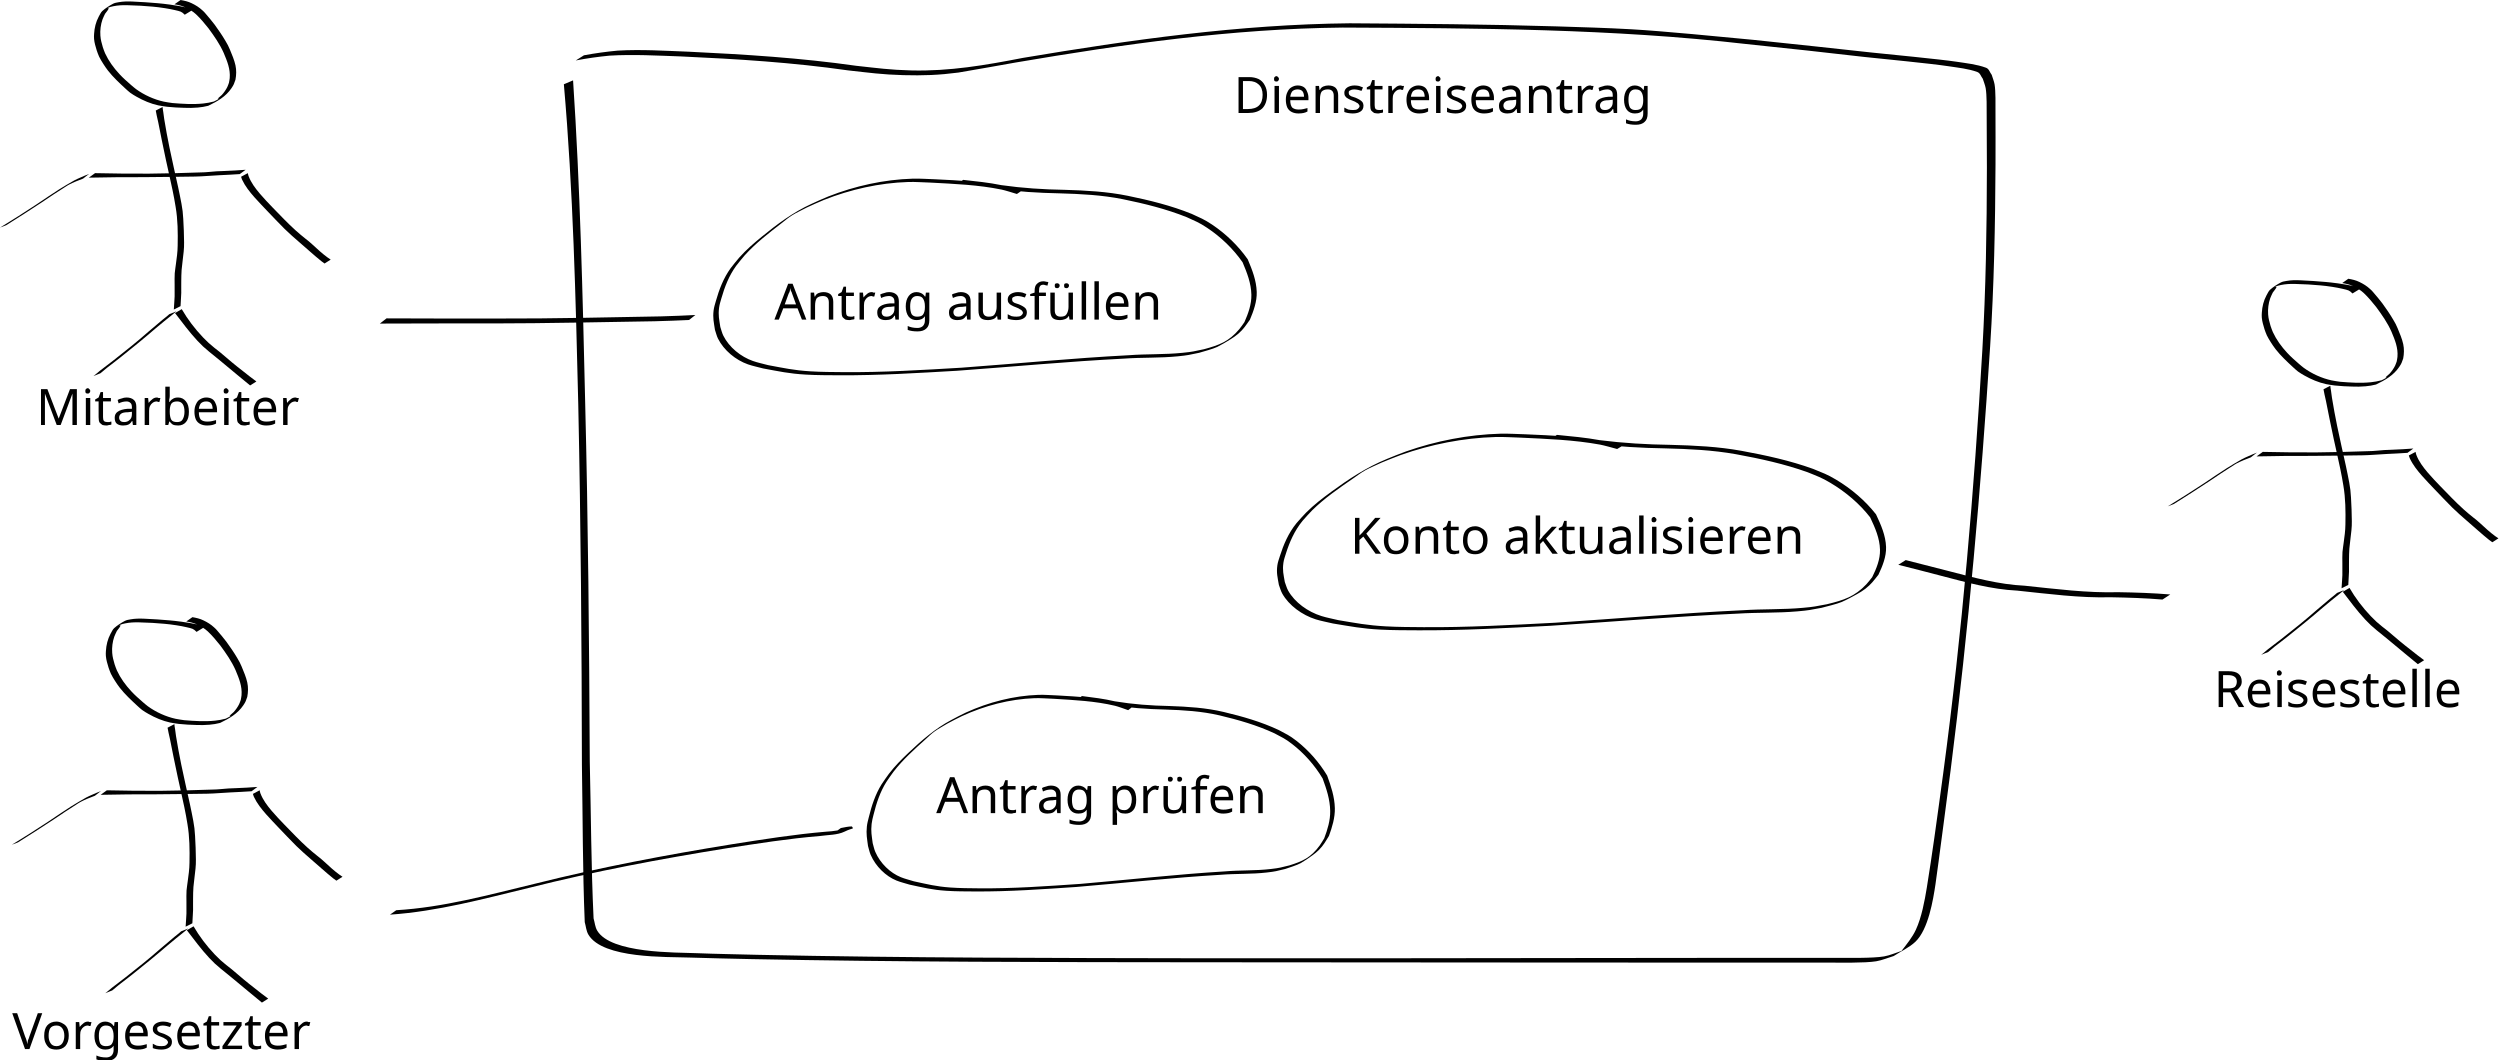
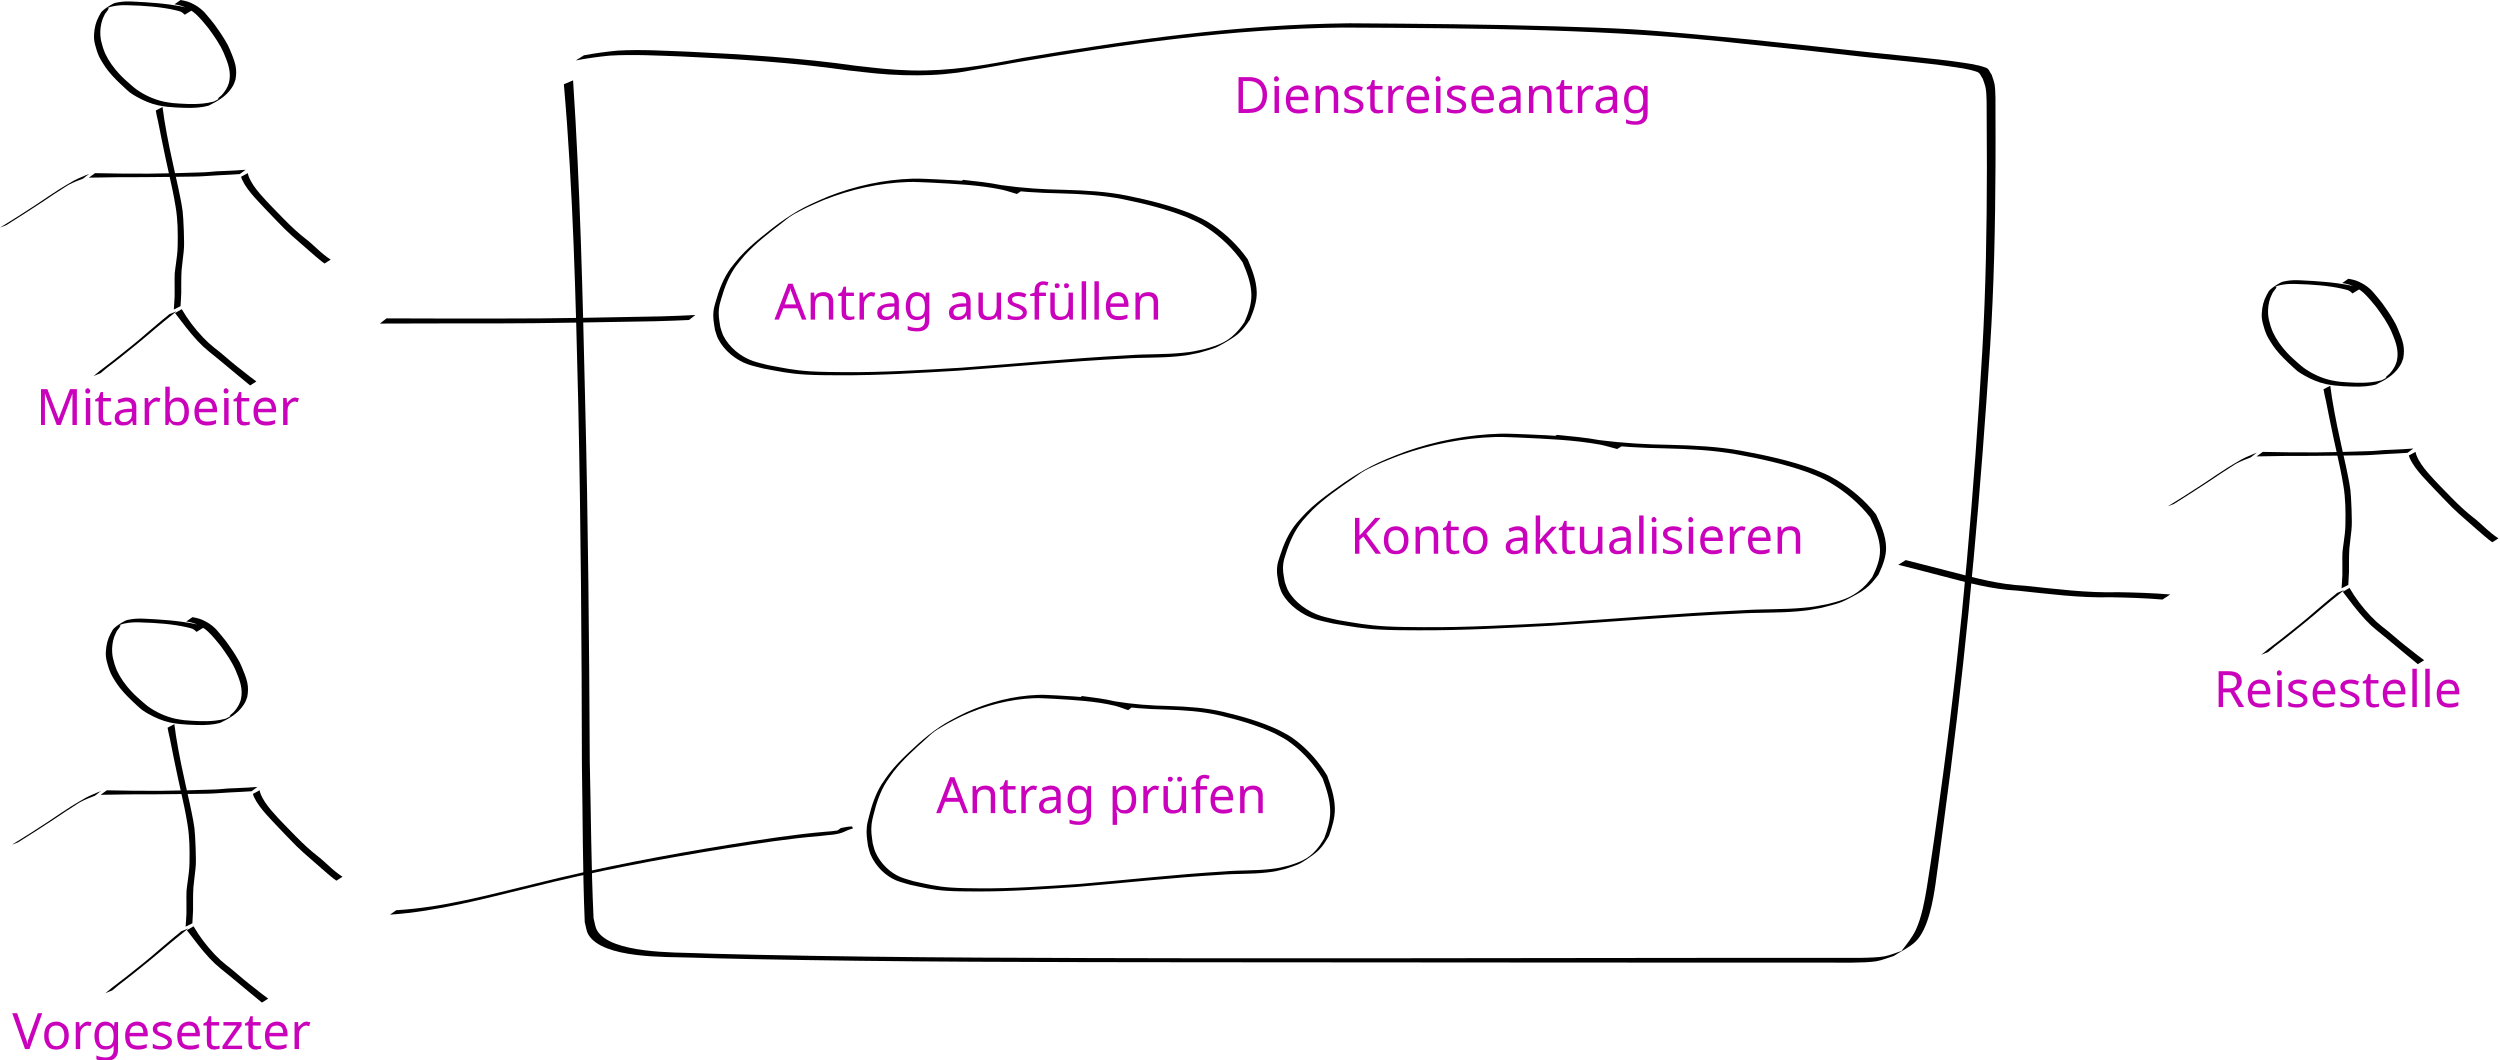
<svg xmlns="http://www.w3.org/2000/svg" xmlns:xlink="http://www.w3.org/1999/xlink" width="79.492mm" height="33.688mm" viewBox="0 0 79.492 33.688" version="1.1" id="svg75">
  <defs id="defs69" />
  <g id="layer1" transform="translate(699.7059,587.9829)">
    <text xml:space="preserve" style="font-style:normal;font-weight:normal;font-size:1.587px;line-height:1.25;font-family:sans-serif;fill:#000000;fill-opacity:1;stroke:none;stroke-width:0.017" x="-698.56" y="-574.469" id="text369">
-       <tspan id="tspan367" x="-698.56" y="-574.469" style="font-size:1.587px;stroke-width:0.017">Mitarbeiter</tspan>
+       <tspan id="tspan367" x="-698.56" y="-574.469" style="font-size:1.587px;fill:#ca02bb;fill-opacity:1;stroke-width:0.017">Mitarbeiter</tspan>
    </text>
    <text xml:space="preserve" style="font-style:normal;font-weight:normal;font-size:1.587px;line-height:1.25;font-family:sans-serif;fill:#000000;fill-opacity:1;stroke:none;stroke-width:0.017" x="-699.316" y="-554.625" id="text373">
-       <tspan id="tspan371" x="-699.316" y="-554.625" style="font-size:1.587px;stroke-width:0.017">Vorgesetzter</tspan>
+       <tspan id="tspan371" x="-699.316" y="-554.625" style="font-size:1.587px;fill:#ca02bb;fill-opacity:1;stroke-width:0.017">Vorgesetzter</tspan>
    </text>
    <text xml:space="preserve" style="font-style:normal;font-weight:normal;font-size:1.587px;line-height:1.25;font-family:sans-serif;fill:#000000;fill-opacity:1;stroke:none;stroke-width:0.017" x="-660.479" y="-584.391" id="text377">
-       <tspan x="-660.479" y="-584.391" style="font-size:1.587px;stroke-width:0.017" id="tspan442">Dienstreiseantrag</tspan>
+       <tspan x="-660.479" y="-584.391" style="font-size:1.587px;fill:#ca02bb;fill-opacity:1;stroke-width:0.017" id="tspan442">Dienstreiseantrag</tspan>
    </text>
    <text xml:space="preserve" style="font-style:normal;font-weight:normal;font-size:1.587px;line-height:1.25;font-family:sans-serif;fill:#000000;fill-opacity:1;stroke:none;stroke-width:0.017" x="-675.081" y="-577.821" id="text381">
-       <tspan id="tspan379" x="-675.081" y="-577.821" style="font-size:1.587px;stroke-width:0.017">Antrag ausfüllen</tspan>
+       <tspan id="tspan379" x="-675.081" y="-577.821" style="font-size:1.587px;fill:#ca02bb;fill-opacity:1;stroke-width:0.017">Antrag ausfüllen</tspan>
    </text>
    <text xml:space="preserve" style="font-style:normal;font-weight:normal;font-size:1.587px;line-height:1.25;font-family:sans-serif;fill:#000000;fill-opacity:1;stroke:none;stroke-width:0.017" x="-669.937" y="-562.129" id="text385">
-       <tspan id="tspan383" x="-669.937" y="-562.129" style="font-size:1.587px;stroke-width:0.017">Antrag prüfen</tspan>
+       <tspan id="tspan383" x="-669.937" y="-562.129" style="font-size:1.587px;fill:#ca02bb;fill-opacity:1;stroke-width:0.017">Antrag prüfen</tspan>
    </text>
    <path id="path420" d="m -663.696,-565.512 c -0.089,-0.031 -0.343,-0.12 -0.42,-0.138 -0.644,-0.151 -1.309,-0.181 -1.963,-0.22 -0.203,-0.006 -0.407,-0.026 -0.61,-0.019 -0.787,0.028 -1.579,0.231 -2.31,0.565 -0.158,0.072 -0.31,0.158 -0.465,0.238 -0.496,0.264 -0.938,0.642 -1.358,1.042 -0.237,0.226 -0.415,0.403 -0.62,0.666 -0.083,0.107 -0.156,0.224 -0.234,0.336 -0.196,0.315 -0.314,0.675 -0.405,1.046 -0.024,0.097 -0.051,0.193 -0.061,0.292 -0.026,0.247 0.005,0.38 0.036,0.621 0.028,0.093 0.046,0.192 0.084,0.28 0.161,0.372 0.483,0.681 0.82,0.818 0.136,0.055 0.279,0.087 0.419,0.131 0.439,0.093 0.703,0.164 1.163,0.195 0.309,0.021 0.618,0.02 0.927,0.022 1.076,0.006 2.147,-0.072 3.221,-0.144 1.525,-0.128 3.047,-0.296 4.574,-0.386 0.49,-0.041 0.982,-0.016 1.471,-0.073 0.293,-0.034 0.296,-0.043 0.586,-0.112 0.111,-0.038 0.384,-0.124 0.494,-0.186 0.128,-0.073 0.25,-0.16 0.371,-0.247 0.072,-0.052 0.143,-0.108 0.207,-0.172 0.151,-0.154 0.205,-0.261 0.32,-0.447 0.1,-0.274 0.194,-0.577 0.187,-0.881 -0.009,-0.368 -0.124,-0.705 -0.245,-1.038 -0.262,-0.434 -0.599,-0.811 -0.978,-1.106 -0.22,-0.171 -0.321,-0.213 -0.558,-0.34 -0.563,-0.265 -1.157,-0.433 -1.751,-0.575 -0.57,-0.135 -1.15,-0.17 -1.73,-0.19 -0.58,-0.011 -1.159,-0.054 -1.733,-0.149 -0.346,-0.082 -0.697,-0.123 -1.048,-0.168 0,0 -0.129,0.106 -0.129,0.106 v 0 c 0.348,0.048 0.697,0.092 1.042,0.173 0.575,0.096 1.154,0.137 1.735,0.15 0.579,0.019 1.16,0.053 1.729,0.186 0.593,0.141 1.186,0.31 1.749,0.572 0.237,0.126 0.335,0.166 0.556,0.337 0.378,0.292 0.714,0.665 0.973,1.098 0.122,0.334 0.233,0.66 0.24,1.03 0.006,0.302 -0.087,0.602 -0.19,0.872 -0.048,0.076 -0.091,0.155 -0.143,0.227 -0.286,0.392 -0.549,0.504 -0.965,0.634 -0.287,0.069 -0.294,0.08 -0.585,0.114 -0.49,0.059 -0.985,0.034 -1.476,0.077 -1.531,0.093 -3.057,0.267 -4.586,0.397 -1.072,0.073 -2.142,0.151 -3.216,0.141 -0.307,-0.003 -0.614,-0.004 -0.92,-0.026 -0.458,-0.033 -0.72,-0.103 -1.157,-0.197 -0.138,-0.044 -0.279,-0.076 -0.414,-0.131 -0.333,-0.135 -0.653,-0.435 -0.812,-0.805 -0.038,-0.087 -0.055,-0.184 -0.083,-0.277 -0.031,-0.245 -0.061,-0.364 -0.034,-0.614 0.011,-0.099 0.037,-0.195 0.061,-0.291 0.09,-0.369 0.21,-0.726 0.406,-1.039 0.078,-0.111 0.151,-0.227 0.234,-0.334 0.3,-0.385 0.656,-0.704 1.008,-1.02 0.095,-0.086 0.187,-0.178 0.289,-0.252 0.13,-0.094 0.271,-0.166 0.407,-0.25 0.155,-0.08 0.307,-0.167 0.465,-0.239 0.73,-0.336 1.522,-0.542 2.308,-0.571 0.203,-0.007 0.407,0.013 0.61,0.019 0.65,0.041 1.313,0.07 1.953,0.223 0.085,0.02 0.321,0.105 0.416,0.139 0,0 0.141,-0.11 0.141,-0.11 z" style="stroke-width:0.015" />
    <path id="path420-7" d="m -667.212,-581.925 c -0.104,-0.031 -0.398,-0.12 -0.487,-0.138 -0.747,-0.151 -1.52,-0.181 -2.279,-0.22 -0.236,-0.006 -0.472,-0.026 -0.708,-0.019 -0.913,0.028 -1.832,0.231 -2.681,0.565 -0.183,0.072 -0.36,0.158 -0.54,0.238 -0.576,0.264 -1.088,0.642 -1.576,1.042 -0.275,0.226 -0.482,0.403 -0.719,0.666 -0.096,0.107 -0.181,0.224 -0.272,0.336 -0.227,0.315 -0.365,0.675 -0.47,1.046 -0.027,0.097 -0.059,0.193 -0.071,0.292 -0.03,0.247 0.006,0.38 0.042,0.621 0.033,0.093 0.053,0.192 0.097,0.28 0.187,0.372 0.561,0.681 0.952,0.818 0.158,0.055 0.324,0.087 0.486,0.131 0.509,0.093 0.816,0.164 1.35,0.195 0.358,0.021 0.718,0.02 1.076,0.022 1.249,0.006 2.492,-0.072 3.738,-0.144 1.77,-0.128 3.536,-0.296 5.309,-0.386 0.569,-0.041 1.14,-0.016 1.708,-0.073 0.341,-0.034 0.344,-0.044 0.68,-0.112 0.128,-0.038 0.446,-0.124 0.573,-0.186 0.148,-0.073 0.29,-0.16 0.43,-0.247 0.083,-0.052 0.166,-0.108 0.24,-0.172 0.176,-0.154 0.237,-0.261 0.371,-0.447 0.116,-0.274 0.226,-0.577 0.217,-0.881 -0.011,-0.368 -0.144,-0.705 -0.285,-1.038 -0.304,-0.434 -0.695,-0.811 -1.135,-1.106 -0.256,-0.171 -0.373,-0.213 -0.647,-0.34 -0.654,-0.265 -1.343,-0.433 -2.032,-0.575 -0.662,-0.135 -1.335,-0.17 -2.008,-0.19 -0.673,-0.011 -1.345,-0.054 -2.012,-0.149 -0.402,-0.082 -0.809,-0.123 -1.216,-0.168 0,0 -0.15,0.106 -0.15,0.106 v 0 c 0.405,0.048 0.809,0.092 1.209,0.173 0.667,0.096 1.34,0.137 2.014,0.15 0.672,0.019 1.346,0.053 2.007,0.186 0.688,0.141 1.376,0.31 2.03,0.572 0.275,0.126 0.389,0.166 0.646,0.337 0.439,0.292 0.829,0.665 1.13,1.098 0.141,0.334 0.27,0.66 0.279,1.03 0.007,0.302 -0.101,0.602 -0.221,0.872 -0.055,0.076 -0.105,0.155 -0.166,0.227 -0.332,0.392 -0.638,0.504 -1.12,0.634 -0.333,0.069 -0.341,0.08 -0.679,0.114 -0.569,0.059 -1.143,0.034 -1.713,0.077 -1.778,0.093 -3.549,0.267 -5.324,0.397 -1.244,0.073 -2.486,0.151 -3.733,0.141 -0.356,-0.003 -0.713,-0.004 -1.068,-0.026 -0.532,-0.033 -0.835,-0.103 -1.343,-0.197 -0.16,-0.044 -0.324,-0.076 -0.48,-0.131 -0.387,-0.135 -0.758,-0.435 -0.943,-0.805 -0.044,-0.087 -0.064,-0.184 -0.096,-0.277 -0.036,-0.245 -0.071,-0.364 -0.039,-0.614 0.013,-0.099 0.043,-0.195 0.071,-0.291 0.105,-0.369 0.244,-0.726 0.471,-1.039 0.091,-0.111 0.176,-0.227 0.272,-0.334 0.348,-0.385 0.761,-0.704 1.17,-1.02 0.111,-0.086 0.217,-0.178 0.336,-0.252 0.151,-0.094 0.315,-0.166 0.472,-0.25 0.18,-0.08 0.357,-0.167 0.54,-0.239 0.848,-0.336 1.766,-0.542 2.679,-0.571 0.236,-0.008 0.472,0.013 0.708,0.019 0.755,0.041 1.524,0.07 2.267,0.223 0.098,0.02 0.372,0.105 0.483,0.139 0,0 0.163,-0.11 0.163,-0.11 z" style="stroke-width:0.017" />
    <text xml:space="preserve" style="font-style:normal;font-weight:normal;font-size:1.587px;line-height:1.25;font-family:sans-serif;fill:#000000;fill-opacity:1;stroke:none;stroke-width:0.017" x="-656.779" y="-570.373" id="text381-5">
-       <tspan id="tspan379-3" x="-656.779" y="-570.373" style="font-size:1.587px;stroke-width:0.017">Konto aktualisieren</tspan>
+       <tspan id="tspan379-3" x="-656.779" y="-570.373" style="font-size:1.587px;fill:#ca02bb;fill-opacity:1;stroke-width:0.017">Konto aktualisieren</tspan>
    </text>
    <path id="path420-7-5" d="m -648.103,-573.816 c -0.116,-0.031 -0.446,-0.12 -0.546,-0.138 -0.838,-0.151 -1.703,-0.181 -2.554,-0.22 -0.264,-0.006 -0.529,-0.026 -0.793,-0.019 -1.023,0.028 -2.054,0.231 -3.005,0.565 -0.205,0.072 -0.403,0.158 -0.605,0.238 -0.646,0.264 -1.22,0.642 -1.766,1.042 -0.308,0.226 -0.54,0.403 -0.806,0.666 -0.108,0.107 -0.203,0.224 -0.305,0.336 -0.255,0.315 -0.409,0.675 -0.527,1.046 -0.031,0.097 -0.066,0.193 -0.08,0.292 -0.034,0.247 0.007,0.38 0.048,0.621 0.036,0.093 0.059,0.192 0.109,0.28 0.209,0.372 0.629,0.681 1.066,0.818 0.178,0.055 0.363,0.087 0.545,0.131 0.571,0.093 0.915,0.164 1.513,0.195 0.402,0.021 0.804,0.02 1.206,0.022 1.4,0.006 2.793,-0.072 4.19,-0.144 1.984,-0.128 3.963,-0.296 5.95,-0.386 0.637,-0.041 1.278,-0.016 1.914,-0.073 0.382,-0.034 0.385,-0.043 0.762,-0.112 0.144,-0.038 0.499,-0.124 0.642,-0.186 0.166,-0.073 0.325,-0.16 0.482,-0.247 0.093,-0.052 0.186,-0.108 0.269,-0.172 0.197,-0.154 0.266,-0.261 0.416,-0.447 0.13,-0.274 0.253,-0.577 0.243,-0.881 -0.012,-0.368 -0.162,-0.705 -0.319,-1.038 -0.34,-0.434 -0.779,-0.811 -1.273,-1.106 -0.286,-0.171 -0.418,-0.213 -0.726,-0.34 -0.732,-0.265 -1.505,-0.433 -2.278,-0.575 -0.741,-0.135 -1.496,-0.17 -2.251,-0.19 -0.755,-0.011 -1.507,-0.054 -2.255,-0.149 -0.45,-0.082 -0.907,-0.123 -1.363,-0.168 0,0 -0.168,0.106 -0.168,0.106 v 0 c 0.453,0.048 0.907,0.092 1.355,0.173 0.748,0.096 1.502,0.137 2.257,0.15 0.754,0.019 1.508,0.053 2.25,0.186 0.771,0.141 1.542,0.31 2.275,0.572 0.309,0.126 0.436,0.166 0.724,0.337 0.492,0.292 0.929,0.665 1.266,1.098 0.158,0.334 0.303,0.66 0.313,1.03 0.008,0.302 -0.113,0.602 -0.248,0.872 -0.062,0.076 -0.118,0.155 -0.186,0.227 -0.372,0.392 -0.715,0.504 -1.255,0.634 -0.373,0.069 -0.382,0.08 -0.761,0.114 -0.638,0.059 -1.281,0.034 -1.92,0.077 -1.992,0.093 -3.977,0.267 -5.967,0.397 -1.394,0.073 -2.786,0.151 -4.183,0.141 -0.399,-0.003 -0.799,-0.004 -1.197,-0.026 -0.596,-0.033 -0.936,-0.103 -1.505,-0.197 -0.179,-0.044 -0.363,-0.076 -0.538,-0.131 -0.434,-0.135 -0.849,-0.435 -1.057,-0.805 -0.049,-0.087 -0.072,-0.184 -0.108,-0.277 -0.041,-0.245 -0.079,-0.364 -0.044,-0.614 0.014,-0.099 0.049,-0.195 0.079,-0.291 0.117,-0.369 0.273,-0.726 0.528,-1.039 0.102,-0.111 0.197,-0.227 0.305,-0.334 0.39,-0.385 0.853,-0.704 1.312,-1.02 0.124,-0.086 0.243,-0.178 0.376,-0.252 0.169,-0.094 0.353,-0.166 0.529,-0.25 0.202,-0.08 0.4,-0.167 0.605,-0.239 0.95,-0.336 1.98,-0.542 3.003,-0.571 0.264,-0.008 0.529,0.012 0.793,0.019 0.846,0.041 1.708,0.07 2.54,0.223 0.11,0.02 0.417,0.105 0.541,0.139 0,0 0.183,-0.11 0.183,-0.11 z" style="stroke-width:0.018" />
    <text xml:space="preserve" style="font-style:normal;font-weight:normal;font-size:1.587px;line-height:1.25;font-family:sans-serif;fill:#000000;fill-opacity:1;stroke:none;stroke-width:0.017" x="-629.315" y="-565.499" id="text373-2">
-       <tspan id="tspan371-9" x="-629.315" y="-565.499" style="font-size:1.587px;stroke-width:0.017">Reisestelle</tspan>
+       <tspan id="tspan371-9" x="-629.315" y="-565.499" style="font-size:1.587px;fill:#ca02bb;fill-opacity:1;stroke-width:0.017">Reisestelle</tspan>
    </text>
    <path id="path583" d="m -681.777,-585.304 c 0.297,3.387 0.375,6.784 0.458,10.178 0.082,3.823 0.11,7.646 0.116,11.469 0.028,1.665 0.021,3.331 0.09,4.995 0.039,0.133 0.044,0.277 0.118,0.4 0.461,0.769 2.487,0.699 3.207,0.726 0.648,0.024 1.296,0.032 1.945,0.049 4.718,0.094 9.438,0.097 14.157,0.101 3.998,0.005 7.995,0.006 11.993,0.009 1.853,0.002 3.705,0.003 5.558,0.002 0.857,10e-4 1.714,-5e-4 2.572,-5e-4 0.329,2.5e-4 1.16,0.018 1.515,-0.042 0.193,-0.033 0.371,-0.111 0.556,-0.167 0.23,-0.151 0.497,-0.27 0.69,-0.454 0.413,-0.392 0.564,-1.336 0.638,-1.827 0.06,-0.396 0.46,-3.461 0.482,-3.631 0.569,-4.479 0.966,-8.972 1.256,-13.469 0.125,-1.931 0.162,-3.864 0.171,-5.797 0.003,-0.561 2.5e-4,-1.123 -10e-4,-1.684 -5e-4,-0.207 0.009,-0.636 -0.029,-0.855 -0.018,-0.103 -0.061,-0.202 -0.091,-0.302 -0.06,-0.075 -0.081,-0.188 -0.179,-0.225 -0.295,-0.11 -0.623,-0.143 -0.941,-0.192 -0.503,-0.077 -2.22,-0.242 -2.686,-0.291 -0.61,-0.065 -1.22,-0.133 -1.83,-0.199 -0.65,-0.069 -1.3,-0.137 -1.949,-0.206 -1.017,-0.096 -2.851,-0.278 -3.879,-0.336 -0.795,-0.045 -1.591,-0.067 -2.387,-0.092 -2.187,-0.067 -4.375,-0.083 -6.563,-0.098 -3.508,0.036 -6.966,0.525 -10.394,1.101 -1.179,0.23 -2.332,0.429 -3.55,0.398 -0.676,-0.017 -1.079,-0.075 -1.752,-0.148 -1.757,-0.251 -3.534,-0.361 -5.311,-0.447 -0.756,-0.028 -1.513,-0.079 -2.269,-0.035 -0.361,0.034 -0.718,0.083 -1.072,0.149 0,0 -0.26,0.164 -0.26,0.164 v 0 c 0.353,-0.068 0.71,-0.118 1.07,-0.153 0.759,-0.046 1.519,-10e-4 2.278,0.025 1.779,0.081 3.556,0.192 5.313,0.444 0.684,0.075 1.067,0.132 1.754,0.151 0.631,0.017 1.128,-0.001 1.75,-0.082 0.137,-0.018 1.798,-0.316 1.812,-0.318 3.43,-0.584 6.893,-1.077 10.405,-1.113 4.282,0.021 8.578,0.036 12.829,0.523 0.649,0.069 1.298,0.138 1.946,0.207 0.607,0.068 1.214,0.139 1.821,0.205 0.555,0.06 2.089,0.206 2.673,0.295 0.308,0.047 0.627,0.078 0.913,0.183 0.096,0.035 0.117,0.144 0.175,0.216 0.03,0.099 0.073,0.196 0.091,0.297 0.039,0.221 0.031,0.644 0.032,0.852 0.003,0.56 0.006,1.121 0.007,1.681 -0.002,1.929 -0.034,3.858 -0.144,5.784 -0.262,4.496 -0.644,8.988 -1.244,13.462 -0.094,0.681 -0.183,1.363 -0.281,2.044 -0.077,0.535 -0.155,1.069 -0.242,1.603 -0.068,0.415 -0.164,0.939 -0.348,1.336 -0.112,0.241 -0.289,0.456 -0.456,0.672 -0.184,0.058 -0.36,0.14 -0.553,0.174 -0.359,0.063 -1.183,0.046 -1.518,0.046 -0.857,2.5e-4 -1.714,-10e-4 -2.571,-2.5e-4 -1.857,0 -3.714,0.001 -5.571,0.006 -4.007,0.007 -8.014,0.01 -12.021,0.008 -4.714,-0.01 -9.428,-0.009 -14.14,-0.11 -0.645,-0.018 -1.291,-0.026 -1.936,-0.052 -0.67,-0.027 -2.721,0.013 -3.16,-0.713 -0.073,-0.121 -0.079,-0.263 -0.118,-0.394 -0.079,-1.659 -0.081,-3.321 -0.121,-4.981 -0.019,-3.819 -0.051,-7.638 -0.147,-11.456 -0.079,-3.404 -0.159,-6.809 -0.384,-10.209 0,0 -0.292,0.124 -0.292,0.124 z" style="stroke-width:0.018" />
    <path id="path585" d="m -687.625,-577.694 c 1.205,-0.006 2.411,-0.005 3.616,-0.005 1.706,-10e-4 3.411,-0.043 5.116,-0.069 0.768,-0.024 0.403,-0.011 1.096,-0.04 0,0 0.202,-0.159 0.202,-0.159 v 0 c -0.696,0.033 -0.33,0.017 -1.1,0.044 -1.705,0.03 -3.41,0.074 -5.115,0.068 -1.202,5e-4 -2.403,0.002 -3.605,-0.005 0,0 -0.21,0.164 -0.21,0.164 z" style="stroke-width:0.016" />
    <path id="path587" d="m -687.303,-558.9 c 1.507,-0.102 2.973,-0.502 4.431,-0.855 2.065,-0.522 4.16,-0.915 6.265,-1.254 0.989,-0.153 1.978,-0.31 2.977,-0.392 0.252,-0.037 0.547,-0.026 0.783,-0.141 0.266,-0.13 0.301,-0.063 0.228,-0.163 -0.118,-5e-4 -0.235,0.03 -0.35,0.051 0,0 -0.195,0.141 -0.195,0.141 v 0 c 0.113,-0.019 0.227,-0.038 0.338,-0.062 -0.017,-0.085 -0.003,0.019 0.172,-0.113 0.026,-0.02 -0.063,0.023 -0.095,0.033 -0.224,0.067 -0.455,0.105 -0.689,0.117 -1.004,0.084 -1.996,0.243 -2.99,0.399 -2.107,0.341 -4.205,0.738 -6.273,1.257 -1.45,0.349 -2.907,0.752 -4.406,0.841 0,0 -0.197,0.14 -0.197,0.14 z" style="stroke-width:0.014" />
    <path id="path589" d="m -630.7,-569.081 c -0.548,-0.045 -1.098,-0.063 -1.648,-0.072 -0.999,0.027 -1.989,-0.103 -2.979,-0.206 -0.826,-0.039 -1.619,-0.259 -2.41,-0.464 -0.65,-0.169 -0.73,-0.188 -1.373,-0.351 0,0 -0.237,0.15 -0.237,0.15 v 0 c 0.841,0.213 0.517,0.129 1.372,0.352 0.79,0.206 1.585,0.429 2.411,0.469 0.989,0.103 1.978,0.237 2.977,0.211 0.548,0.01 1.095,0.027 1.641,0.073 0,0 0.248,-0.162 0.248,-0.162 z" style="stroke-width:0.017" />
    <g id="actor" transform="matrix(0.0625,0,0,0.0625,-699.51,-590.9417)">
      <path style="fill:#000000;fill-opacity:1;fill-rule:nonzero;stroke:none;stroke-width:0.265" id="path20" d="m 94.242,52.76 c -0.392,-0.318 -1.391,-1.154 -1.722,-1.271 -2.337,-0.82 -7.073,-1.524 -9.238,-1.817 -5.048,-0.683 -7.363,-0.79 -12.433,-1.184 -4.518,-0.145 -9.079,-0.834 -13.579,-0.029 -0.991,0.177 -2.027,0.321 -2.914,0.797 -1.928,1.035 -3.805,2.222 -5.433,3.684 -0.83,0.746 -1.205,1.879 -1.807,2.819 -1.482,2.754 -2.196,5.715 -2.382,8.819 -0.051,0.85 -0.091,1.706 -0.014,2.553 0.198,2.179 0.774,3.812 1.371,5.912 0.4,1.039 0.712,2.116 1.199,3.118 0.595,1.224 1.309,2.388 2.038,3.537 0.768,1.21 1.567,2.404 2.449,3.533 2.633,3.373 5.779,6.275 8.903,9.177 0.817,0.71 1.577,1.492 2.451,2.131 1.031,0.753 2.137,1.402 3.249,2.031 3.43,1.941 7.154,3.538 11.017,4.38 1.476,0.322 2.985,0.471 4.478,0.706 4.546,0.369 4.314,0.413 8.741,0.535 2.704,0.074 4.192,0.105 6.85,-0.132 2.544,-0.227 2.927,-0.382 5.347,-0.9 4.621,-2.231 8.905,-4.652 11.823,-8.965 1.291,-1.909 1.231,-2.142 2.012,-4.273 0.462,-2.415 0.541,-4.913 0.017,-7.331 -0.591,-2.726 -1.782,-5.445 -2.833,-8.019 -0.338,-0.74 -0.643,-1.496 -1.015,-2.22 -0.404,-0.786 -0.862,-1.543 -1.309,-2.305 -1.668,-2.84 -3.535,-5.525 -5.466,-8.189 -1.458,-1.897 -2.98,-3.743 -4.55,-5.547 -0.257,-0.295 -0.502,-0.601 -0.775,-0.882 -0.289,-0.298 -0.605,-0.568 -0.907,-0.853 -1.603,-1.502 -3.456,-2.644 -5.428,-3.587 -1.774,-0.884 -3.7,-1.3 -5.635,-1.646 0,0 -3.134,2.198 -3.134,2.198 v 0 c 1.913,0.305 3.812,0.699 5.563,1.566 1.939,0.928 3.801,2.001 5.386,3.474 2.32,2.178 4.36,4.652 6.342,7.135 2.934,3.983 5.794,8.063 7.8,12.609 1.735,4.15 3.424,8.164 3.03,12.776 -0.068,0.795 -0.261,1.574 -0.391,2.36 -0.275,0.714 -0.492,1.453 -0.825,2.141 -0.659,1.359 -1.78,2.95 -2.795,4.046 -0.633,0.684 -1.482,1.164 -2.043,1.907 -0.117,0.155 0.742,-0.087 0.584,0.026 -0.797,0.569 -1.722,0.933 -2.583,1.4 -2.412,0.561 -2.859,0.739 -5.4,1.009 -5.193,0.552 -10.517,0.199 -15.702,-0.229 -1.465,-0.238 -2.945,-0.395 -4.395,-0.714 -4.976,-1.095 -9.962,-3.368 -14.085,-6.356 -0.881,-0.638 -1.68,-1.382 -2.52,-2.074 -2.25,-1.998 -3.877,-3.354 -5.955,-5.593 -2.92,-3.145 -5.479,-6.644 -7.285,-10.554 -0.463,-1.002 -0.773,-2.069 -1.159,-3.103 -0.643,-2.397 -1.039,-3.422 -1.24,-5.872 -0.216,-2.639 0.167,-5.718 1.05,-8.206 0.358,-1.008 0.88,-1.95 1.319,-2.925 0.628,-0.912 1.451,-1.717 1.883,-2.736 0.087,-0.205 -0.832,-0.119 -0.631,-0.215 0.93,-0.448 1.951,-0.695 2.962,-0.906 4.571,-0.952 9.248,-0.368 13.86,-0.254 5.03,0.384 7.329,0.46 12.309,1.234 1.743,0.271 3.481,0.591 5.198,0.996 2.808,0.663 3.286,0.669 4.97,2.35 0,0 3.382,-2.072 3.382,-2.072 z" />
      <path style="fill:#000000;fill-opacity:1;fill-rule:nonzero;stroke:none;stroke-width:0.265" id="path22" d="m 76.104,103.581 c 0.21,1.18 0.213,1.253 0.498,2.553 0.248,1.133 0.521,2.261 0.761,3.396 0.613,2.899 1.235,6.25 1.823,9.142 0.349,1.716 0.715,3.429 1.073,5.143 1.349,6.772 3.003,13.478 4.385,20.243 0.876,4.287 0.867,4.416 1.578,8.551 1.108,6.501 1.166,13.114 1.032,19.689 -0.028,3.185 -0.464,6.348 -0.907,9.497 -0.19,1.522 -0.442,3.038 -0.585,4.566 -0.118,1.923 -0.067,3.852 -0.055,5.777 -0.014,1.987 0.049,3.978 7.94e-4,5.965 -0.013,0.511 -0.126,2.294 -0.156,2.791 -0.078,1.307 -0.165,2.613 -0.252,3.919 0,0 3.421,-1.719 3.421,-1.719 v 0 c 0.06,-1.3 0.124,-2.6 0.215,-3.899 0.059,-0.951 0.127,-1.859 0.146,-2.812 0.04,-1.988 -0.061,-3.977 0.003,-5.965 0.023,-1.934 0.033,-3.871 0.181,-5.801 0.147,-1.506 0.36,-3.005 0.503,-4.511 0.362,-3.145 0.836,-6.297 0.75,-9.47 -0.064,-3.982 -0.15,-7.966 -0.421,-11.941 -0.09,-1.32 -0.17,-2.642 -0.324,-3.956 -0.146,-1.244 -0.383,-2.476 -0.575,-3.714 -0.667,-3.432 -0.952,-4.992 -1.71,-8.493 -1.46,-6.742 -3.044,-13.458 -4.423,-20.217 -0.94,-4.791 -1.91,-9.579 -2.652,-14.406 -0.181,-1.179 -0.314,-2.365 -0.483,-3.546 -0.382,-2.662 -0.128,-0.421 -0.355,-2.598 0,0 -3.471,1.817 -3.471,1.817 z" />
      <path style="fill:#000000;fill-opacity:1;fill-rule:nonzero;stroke:none;stroke-width:0.265" id="path24" d="m 82.997,207.184 c -0.268,0.235 -0.532,0.475 -0.804,0.706 -1.777,1.511 -0.503,0.383 -2.653,2.143 -2.322,1.901 -4.603,3.854 -6.875,5.814 -5.831,5.136 -11.889,9.997 -18.011,14.778 -2.224,1.806 -4.588,3.431 -6.82,5.227 -0.839,0.675 -1.652,1.383 -2.482,2.069 -0.315,0.248 -0.629,0.496 -0.944,0.744 0,0 3.548,-1.425 3.548,-1.425 v 0 c 0.3,-0.245 0.6,-0.49 0.9,-0.734 0.32,-0.269 2.182,-1.84 2.417,-2.029 2.198,-1.767 4.52,-3.375 6.689,-5.178 6.041,-4.819 12.046,-9.684 17.89,-14.743 2.881,-2.43 5.791,-4.814 8.74,-7.161 0.638,-0.508 1.397,-1.149 2.034,-1.682 0,0 -3.63,1.471 -3.63,1.471 z" />
      <path style="fill:#000000;fill-opacity:1;fill-rule:nonzero;stroke:none;stroke-width:0.265" id="path26" d="m 85.918,206.608 c 3.665,4.77 7.244,9.642 11.348,14.053 0.937,1.007 1.936,1.953 2.904,2.93 0.971,0.841 1.929,1.697 2.913,2.523 1.917,1.61 3.896,3.145 5.824,4.741 2.873,2.377 5.724,4.781 8.606,7.148 2.185,1.826 4.374,3.649 6.597,5.428 0,0 3.196,-2.018 3.196,-2.018 v 0 c -2.326,-1.693 -4.597,-3.462 -6.837,-5.267 -2.514,-1.968 -3.022,-2.339 -5.579,-4.454 -2.084,-1.724 -4.099,-3.53 -6.19,-5.245 -0.893,-0.732 -1.833,-1.406 -2.728,-2.136 -0.993,-0.809 -1.957,-1.652 -2.935,-2.479 -0.976,-0.963 -1.985,-1.895 -2.929,-2.89 -4.117,-4.34 -7.783,-9.147 -10.783,-14.322 0,0 -3.407,1.987 -3.407,1.987 z" />
      <path style="fill:#000000;fill-opacity:1;fill-rule:nonzero;stroke:none;stroke-width:0.265" id="path28" d="m 42.055,137.725 c 9.361,-0.243 18.727,-0.269 28.092,-0.259 8.67,-0.108 17.342,-0.128 26.011,-0.306 3.994,-0.066 7.97,-0.479 11.959,-0.66 3.578,-0.138 7.151,-0.367 10.725,-0.589 0,0 2.984,-2.198 2.984,-2.198 v 0 c -3.578,0.255 -7.159,0.498 -10.745,0.615 -0.889,0.032 -3.136,0.106 -4.063,0.168 -2.659,0.176 -5.307,0.542 -7.976,0.556 -8.81,0.339 -17.627,0.525 -26.443,0.633 -9.126,0.009 -18.255,-0.009 -27.378,-0.259 0,0 -3.166,2.3 -3.166,2.3 z" />
      <path style="fill:#000000;fill-opacity:1;fill-rule:nonzero;stroke:none;stroke-width:0.265" id="path30" d="m 42.232,135.796 c -1.811,0.727 -2.518,0.994 -4.446,1.866 -1.071,0.484 -2.165,0.926 -3.193,1.498 -2.603,1.449 -5.155,2.989 -7.688,4.557 -2.432,1.506 -9.069,6.002 -11.392,7.564 -6.143,4.064 -12.366,8.007 -18.648,11.852 0,0 3.145,-1.218 3.145,-1.218 v 0 c 6.127,-3.814 12.194,-7.723 18.218,-11.697 5.96,-3.996 5.565,-3.78 11.586,-7.623 0.683,-0.436 1.351,-0.902 2.069,-1.279 2.324,-1.223 4.797,-2.173 7.246,-3.109 0,0 3.103,-2.411 3.103,-2.411 z" />
      <path style="fill:#000000;fill-opacity:1;fill-rule:nonzero;stroke:none;stroke-width:0.265" id="path32" d="m 119.523,137.249 c 0.168,0.496 0.281,1.014 0.503,1.489 1.55,3.32 3.845,6.186 6.248,8.919 1.653,1.881 4.743,5.108 6.471,6.933 2.981,3.037 5.839,6.201 8.882,9.177 2.42,2.367 4.972,4.597 7.529,6.812 3.743,3.212 7.374,6.55 11.216,9.645 0.539,0.393 1.078,0.786 1.617,1.179 0,0 3.117,-1.984 3.117,-1.984 v 0 c -0.551,-0.378 -1.103,-0.755 -1.654,-1.133 -1.843,-1.423 -2.087,-1.569 -3.904,-3.156 -2.458,-2.147 -4.746,-4.487 -7.373,-6.437 -2.023,-1.648 -2.812,-2.254 -4.827,-4.064 -4.133,-3.713 -7.924,-7.776 -11.809,-11.741 -2.275,-2.39 -4.272,-4.422 -6.409,-6.941 -2.333,-2.751 -4.506,-5.612 -5.8,-9.013 -0.185,-0.485 -0.257,-1.006 -0.386,-1.509 0,0 -3.42,1.825 -3.42,1.825 z" />
    </g>
    <use xlink:href="#actor" x="142" y="124" id="use43" width="100%" height="100%" transform="translate(-73.07272,-115.1369)" />
    <use xlink:href="#actor" x="142" y="124" id="use43-3" width="100%" height="100%" transform="translate(-141.6244,-104.3764)" />
  </g>
</svg>
